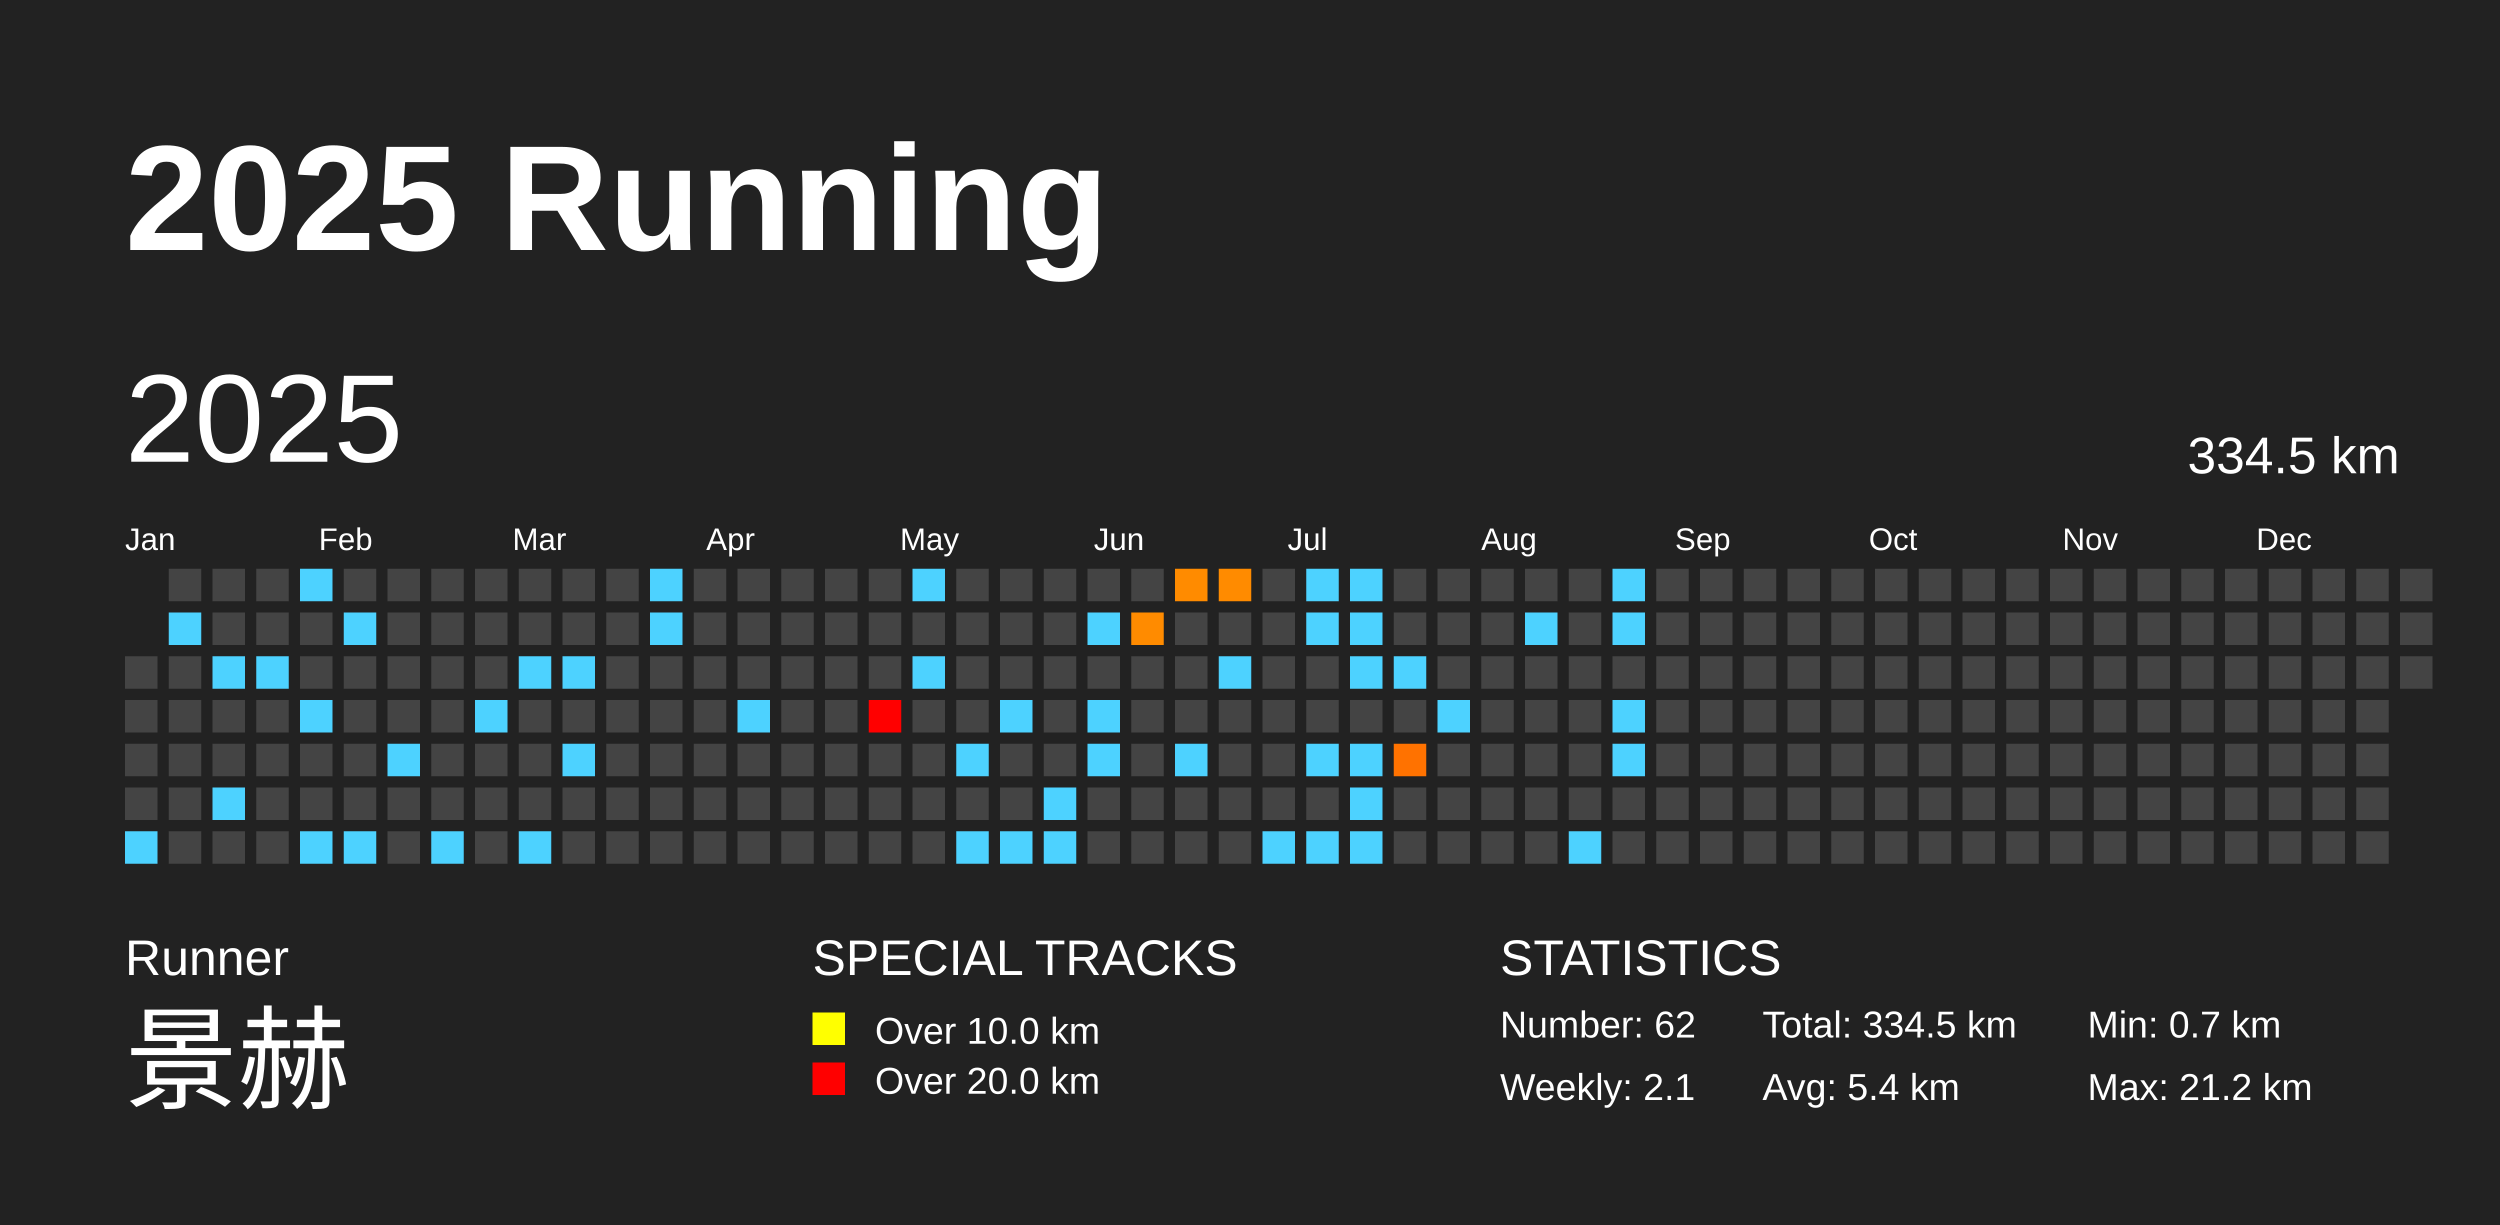
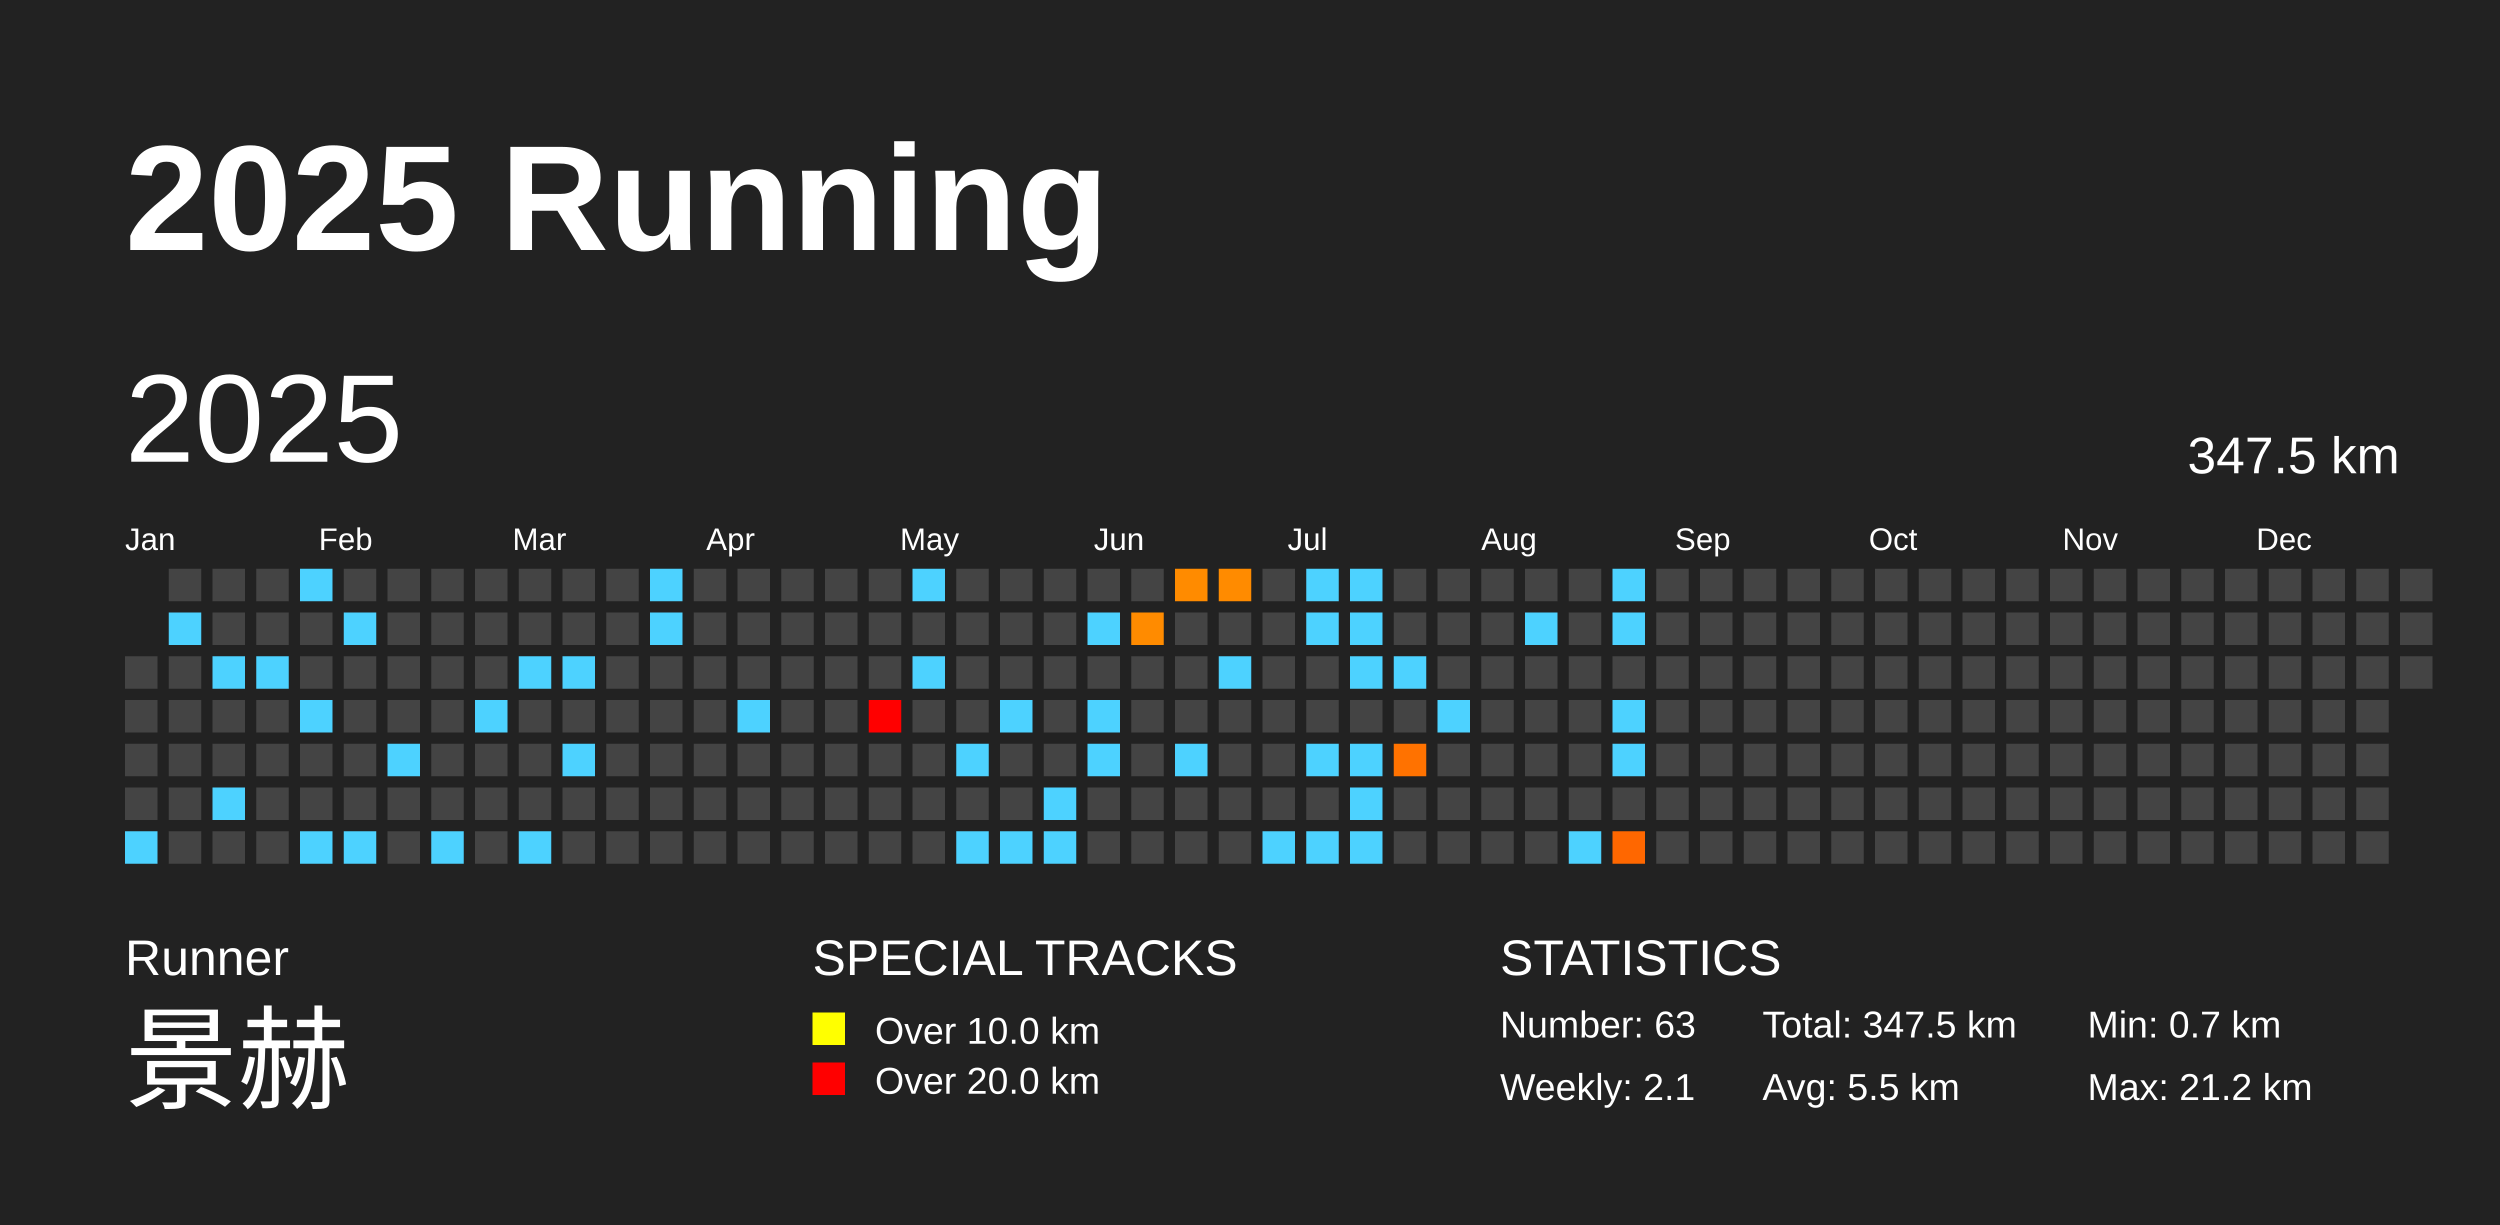
<svg xmlns="http://www.w3.org/2000/svg" baseProfile="full" height="98mm" version="1.1" viewBox="0,0,200,98" width="200mm">
  <defs />
  <rect fill="#222222" height="98" width="200" x="0" y="0" />
  <text fill="#FFFFFF" style="font-size:12px; font-family:Arial; font-weight:bold;" x="10" y="20">2025 Running</text>
  <text fill="#FFFFFF" style="font-size:4px; font-family:Arial" x="10" y="78">Runner</text>
  <text fill="#FFFFFF" style="font-size:9px; font-family:Arial" x="10" y="88">景赫</text>
  <text fill="#FFFFFF" style="font-size:4px; font-family:Arial" x="65" y="78">SPECIAL TRACKS</text>
  <rect fill="yellow" height="2.6" width="2.6" x="65" y="81" />
  <text fill="#FFFFFF" style="font-size:3px; font-family:Arial" x="70" y="83.5">Over 10.0 km</text>
  <rect fill="red" height="2.6" width="2.6" x="65" y="85" />
  <text fill="#FFFFFF" style="font-size:3px; font-family:Arial" x="70" y="87.5">Over 20.0 km</text>
  <text fill="#FFFFFF" style="font-size:4px; font-family:Arial" x="120" y="78">STATISTICS</text>
-   <text fill="#FFFFFF" style="font-size:3px; font-family:Arial" x="120" y="83">Number: 62</text>
+   <text fill="#FFFFFF" style="font-size:3px; font-family:Arial" x="120" y="83">Number: 63</text>
  <text fill="#FFFFFF" style="font-size:3px; font-family:Arial" x="120" y="88">Weekly: 2.1</text>
-   <text fill="#FFFFFF" style="font-size:3px; font-family:Arial" x="141" y="83">Total: 334.5 km</text>
-   <text fill="#FFFFFF" style="font-size:3px; font-family:Arial" x="141" y="88">Avg: 5.4 km</text>
+   <text fill="#FFFFFF" style="font-size:3px; font-family:Arial" x="141" y="83">Total: 347.5 km</text>
+   <text fill="#FFFFFF" style="font-size:3px; font-family:Arial" x="141" y="88">Avg: 5.5 km</text>
  <text fill="#FFFFFF" style="font-size:3px; font-family:Arial" x="167" y="83">Min: 0.7 km</text>
  <text fill="#FFFFFF" style="font-size:3px; font-family:Arial" x="167" y="88">Max: 21.2 km</text>
  <text dominant-baseline="hanging" fill="#FFFFFF" style="font-size:10.0px; font-family:Arial;" x="10" y="30">2025</text>
-   <text dominant-baseline="hanging" fill="#FFFFFF" style="font-size:4.125px; font-family:Arial;" x="175" y="35">334.5 km</text>
+   <text dominant-baseline="hanging" fill="#FFFFFF" style="font-size:4.125px; font-family:Arial;" x="175" y="35">347.5 km</text>
  <text fill="#FFFFFF" style="font-size:2.5px; font-family:Arial" x="10.0" y="44">Jan</text>
  <text fill="#FFFFFF" style="font-size:2.5px; font-family:Arial" x="25.5" y="44">Feb</text>
  <text fill="#FFFFFF" style="font-size:2.5px; font-family:Arial" x="41.0" y="44">Mar</text>
  <text fill="#FFFFFF" style="font-size:2.5px; font-family:Arial" x="56.5" y="44">Apr</text>
  <text fill="#FFFFFF" style="font-size:2.5px; font-family:Arial" x="72.0" y="44">May</text>
  <text fill="#FFFFFF" style="font-size:2.5px; font-family:Arial" x="87.5" y="44">Jun</text>
  <text fill="#FFFFFF" style="font-size:2.5px; font-family:Arial" x="103.0" y="44">Jul</text>
  <text fill="#FFFFFF" style="font-size:2.5px; font-family:Arial" x="118.5" y="44">Aug</text>
  <text fill="#FFFFFF" style="font-size:2.5px; font-family:Arial" x="134.0" y="44">Sep</text>
  <text fill="#FFFFFF" style="font-size:2.5px; font-family:Arial" x="149.5" y="44">Oct</text>
  <text fill="#FFFFFF" style="font-size:2.5px; font-family:Arial" x="165.0" y="44">Nov</text>
  <text fill="#FFFFFF" style="font-size:2.5px; font-family:Arial" x="180.5" y="44">Dec</text>
  <rect fill="#444444" height="2.6" width="2.6" x="10.0" y="52.5" />
  <rect fill="#444444" height="2.6" width="2.6" x="10.0" y="56.0" />
  <rect fill="#444444" height="2.6" width="2.6" x="10.0" y="59.5" />
  <rect fill="#444444" height="2.6" width="2.6" x="10.0" y="63.0" />
  <rect fill="#4dd2ff" height="2.6" width="2.6" x="10.0" y="66.5" />
  <rect fill="#444444" height="2.6" width="2.6" x="13.5" y="45.5" />
  <rect fill="#4dd2ff" height="2.6" width="2.6" x="13.5" y="49.0" />
  <rect fill="#444444" height="2.6" width="2.6" x="13.5" y="52.5" />
  <rect fill="#444444" height="2.6" width="2.6" x="13.5" y="56.0" />
  <rect fill="#444444" height="2.6" width="2.6" x="13.5" y="59.5" />
  <rect fill="#444444" height="2.6" width="2.6" x="13.5" y="63.0" />
  <rect fill="#444444" height="2.6" width="2.6" x="13.5" y="66.5" />
  <rect fill="#444444" height="2.6" width="2.6" x="17.0" y="45.5" />
  <rect fill="#444444" height="2.6" width="2.6" x="17.0" y="49.0" />
  <rect fill="#4dd2ff" height="2.6" width="2.6" x="17.0" y="52.5" />
  <rect fill="#444444" height="2.6" width="2.6" x="17.0" y="56.0" />
  <rect fill="#444444" height="2.6" width="2.6" x="17.0" y="59.5" />
  <rect fill="#4dd2ff" height="2.6" width="2.6" x="17.0" y="63.0" />
  <rect fill="#444444" height="2.6" width="2.6" x="17.0" y="66.5" />
  <rect fill="#444444" height="2.6" width="2.6" x="20.5" y="45.5" />
  <rect fill="#444444" height="2.6" width="2.6" x="20.5" y="49.0" />
  <rect fill="#4dd2ff" height="2.6" width="2.6" x="20.5" y="52.5" />
  <rect fill="#444444" height="2.6" width="2.6" x="20.5" y="56.0" />
  <rect fill="#444444" height="2.6" width="2.6" x="20.5" y="59.5" />
  <rect fill="#444444" height="2.6" width="2.6" x="20.5" y="63.0" />
  <rect fill="#444444" height="2.6" width="2.6" x="20.5" y="66.5" />
  <rect fill="#4dd2ff" height="2.6" width="2.6" x="24.0" y="45.5" />
  <rect fill="#444444" height="2.6" width="2.6" x="24.0" y="49.0" />
  <rect fill="#444444" height="2.6" width="2.6" x="24.0" y="52.5" />
  <rect fill="#4dd2ff" height="2.6" width="2.6" x="24.0" y="56.0" />
  <rect fill="#444444" height="2.6" width="2.6" x="24.0" y="59.5" />
  <rect fill="#444444" height="2.6" width="2.6" x="24.0" y="63.0" />
  <rect fill="#4dd2ff" height="2.6" width="2.6" x="24.0" y="66.5" />
  <rect fill="#444444" height="2.6" width="2.6" x="27.5" y="45.5" />
  <rect fill="#4dd2ff" height="2.6" width="2.6" x="27.5" y="49.0" />
  <rect fill="#444444" height="2.6" width="2.6" x="27.5" y="52.5" />
  <rect fill="#444444" height="2.6" width="2.6" x="27.5" y="56.0" />
  <rect fill="#444444" height="2.6" width="2.6" x="27.5" y="59.5" />
  <rect fill="#444444" height="2.6" width="2.6" x="27.5" y="63.0" />
  <rect fill="#4dd2ff" height="2.6" width="2.6" x="27.5" y="66.5" />
  <rect fill="#444444" height="2.6" width="2.6" x="31.0" y="45.5" />
  <rect fill="#444444" height="2.6" width="2.6" x="31.0" y="49.0" />
  <rect fill="#444444" height="2.6" width="2.6" x="31.0" y="52.5" />
  <rect fill="#444444" height="2.6" width="2.6" x="31.0" y="56.0" />
  <rect fill="#4dd2ff" height="2.6" width="2.6" x="31.0" y="59.5" />
  <rect fill="#444444" height="2.6" width="2.6" x="31.0" y="63.0" />
  <rect fill="#444444" height="2.6" width="2.6" x="31.0" y="66.5" />
  <rect fill="#444444" height="2.6" width="2.6" x="34.5" y="45.5" />
  <rect fill="#444444" height="2.6" width="2.6" x="34.5" y="49.0" />
  <rect fill="#444444" height="2.6" width="2.6" x="34.5" y="52.5" />
  <rect fill="#444444" height="2.6" width="2.6" x="34.5" y="56.0" />
  <rect fill="#444444" height="2.6" width="2.6" x="34.5" y="59.5" />
  <rect fill="#444444" height="2.6" width="2.6" x="34.5" y="63.0" />
  <rect fill="#4dd2ff" height="2.6" width="2.6" x="34.5" y="66.5" />
  <rect fill="#444444" height="2.6" width="2.6" x="38.0" y="45.5" />
  <rect fill="#444444" height="2.6" width="2.6" x="38.0" y="49.0" />
  <rect fill="#444444" height="2.6" width="2.6" x="38.0" y="52.5" />
  <rect fill="#4dd2ff" height="2.6" width="2.6" x="38.0" y="56.0" />
  <rect fill="#444444" height="2.6" width="2.6" x="38.0" y="59.5" />
  <rect fill="#444444" height="2.6" width="2.6" x="38.0" y="63.0" />
  <rect fill="#444444" height="2.6" width="2.6" x="38.0" y="66.5" />
  <rect fill="#444444" height="2.6" width="2.6" x="41.5" y="45.5" />
  <rect fill="#444444" height="2.6" width="2.6" x="41.5" y="49.0" />
  <rect fill="#4dd2ff" height="2.6" width="2.6" x="41.5" y="52.5" />
  <rect fill="#444444" height="2.6" width="2.6" x="41.5" y="56.0" />
  <rect fill="#444444" height="2.6" width="2.6" x="41.5" y="59.5" />
  <rect fill="#444444" height="2.6" width="2.6" x="41.5" y="63.0" />
  <rect fill="#4dd2ff" height="2.6" width="2.6" x="41.5" y="66.5" />
  <rect fill="#444444" height="2.6" width="2.6" x="45.0" y="45.5" />
  <rect fill="#444444" height="2.6" width="2.6" x="45.0" y="49.0" />
  <rect fill="#4dd2ff" height="2.6" width="2.6" x="45.0" y="52.5" />
  <rect fill="#444444" height="2.6" width="2.6" x="45.0" y="56.0" />
  <rect fill="#4dd2ff" height="2.6" width="2.6" x="45.0" y="59.5" />
  <rect fill="#444444" height="2.6" width="2.6" x="45.0" y="63.0" />
  <rect fill="#444444" height="2.6" width="2.6" x="45.0" y="66.5" />
  <rect fill="#444444" height="2.6" width="2.6" x="48.5" y="45.5" />
  <rect fill="#444444" height="2.6" width="2.6" x="48.5" y="49.0" />
  <rect fill="#444444" height="2.6" width="2.6" x="48.5" y="52.5" />
  <rect fill="#444444" height="2.6" width="2.6" x="48.5" y="56.0" />
  <rect fill="#444444" height="2.6" width="2.6" x="48.5" y="59.5" />
  <rect fill="#444444" height="2.6" width="2.6" x="48.5" y="63.0" />
  <rect fill="#444444" height="2.6" width="2.6" x="48.5" y="66.5" />
  <rect fill="#4dd2ff" height="2.6" width="2.6" x="52.0" y="45.5" />
  <rect fill="#4dd2ff" height="2.6" width="2.6" x="52.0" y="49.0" />
  <rect fill="#444444" height="2.6" width="2.6" x="52.0" y="52.5" />
  <rect fill="#444444" height="2.6" width="2.6" x="52.0" y="56.0" />
  <rect fill="#444444" height="2.6" width="2.6" x="52.0" y="59.5" />
  <rect fill="#444444" height="2.6" width="2.6" x="52.0" y="63.0" />
  <rect fill="#444444" height="2.6" width="2.6" x="52.0" y="66.5" />
  <rect fill="#444444" height="2.6" width="2.6" x="55.5" y="45.5" />
  <rect fill="#444444" height="2.6" width="2.6" x="55.5" y="49.0" />
  <rect fill="#444444" height="2.6" width="2.6" x="55.5" y="52.5" />
  <rect fill="#444444" height="2.6" width="2.6" x="55.5" y="56.0" />
  <rect fill="#444444" height="2.6" width="2.6" x="55.5" y="59.5" />
  <rect fill="#444444" height="2.6" width="2.6" x="55.5" y="63.0" />
  <rect fill="#444444" height="2.6" width="2.6" x="55.5" y="66.5" />
  <rect fill="#444444" height="2.6" width="2.6" x="59.0" y="45.5" />
  <rect fill="#444444" height="2.6" width="2.6" x="59.0" y="49.0" />
  <rect fill="#444444" height="2.6" width="2.6" x="59.0" y="52.5" />
  <rect fill="#4dd2ff" height="2.6" width="2.6" x="59.0" y="56.0" />
  <rect fill="#444444" height="2.6" width="2.6" x="59.0" y="59.5" />
  <rect fill="#444444" height="2.6" width="2.6" x="59.0" y="63.0" />
  <rect fill="#444444" height="2.6" width="2.6" x="59.0" y="66.5" />
  <rect fill="#444444" height="2.6" width="2.6" x="62.5" y="45.5" />
  <rect fill="#444444" height="2.6" width="2.6" x="62.5" y="49.0" />
  <rect fill="#444444" height="2.6" width="2.6" x="62.5" y="52.5" />
  <rect fill="#444444" height="2.6" width="2.6" x="62.5" y="56.0" />
  <rect fill="#444444" height="2.6" width="2.6" x="62.5" y="59.5" />
  <rect fill="#444444" height="2.6" width="2.6" x="62.5" y="63.0" />
  <rect fill="#444444" height="2.6" width="2.6" x="62.5" y="66.5" />
  <rect fill="#444444" height="2.6" width="2.6" x="66.0" y="45.5" />
  <rect fill="#444444" height="2.6" width="2.6" x="66.0" y="49.0" />
  <rect fill="#444444" height="2.6" width="2.6" x="66.0" y="52.5" />
  <rect fill="#444444" height="2.6" width="2.6" x="66.0" y="56.0" />
  <rect fill="#444444" height="2.6" width="2.6" x="66.0" y="59.5" />
  <rect fill="#444444" height="2.6" width="2.6" x="66.0" y="63.0" />
  <rect fill="#444444" height="2.6" width="2.6" x="66.0" y="66.5" />
  <rect fill="#444444" height="2.6" width="2.6" x="69.5" y="45.5" />
  <rect fill="#444444" height="2.6" width="2.6" x="69.5" y="49.0" />
  <rect fill="#444444" height="2.6" width="2.6" x="69.5" y="52.5" />
  <rect fill="red" height="2.6" width="2.6" x="69.5" y="56.0" />
  <rect fill="#444444" height="2.6" width="2.6" x="69.5" y="59.5" />
  <rect fill="#444444" height="2.6" width="2.6" x="69.5" y="63.0" />
  <rect fill="#444444" height="2.6" width="2.6" x="69.5" y="66.5" />
  <rect fill="#4dd2ff" height="2.6" width="2.6" x="73.0" y="45.5" />
  <rect fill="#444444" height="2.6" width="2.6" x="73.0" y="49.0" />
  <rect fill="#4dd2ff" height="2.6" width="2.6" x="73.0" y="52.5" />
  <rect fill="#444444" height="2.6" width="2.6" x="73.0" y="56.0" />
  <rect fill="#444444" height="2.6" width="2.6" x="73.0" y="59.5" />
  <rect fill="#444444" height="2.6" width="2.6" x="73.0" y="63.0" />
  <rect fill="#444444" height="2.6" width="2.6" x="73.0" y="66.5" />
  <rect fill="#444444" height="2.6" width="2.6" x="76.5" y="45.5" />
  <rect fill="#444444" height="2.6" width="2.6" x="76.5" y="49.0" />
  <rect fill="#444444" height="2.6" width="2.6" x="76.5" y="52.5" />
  <rect fill="#444444" height="2.6" width="2.6" x="76.5" y="56.0" />
  <rect fill="#4dd2ff" height="2.6" width="2.6" x="76.5" y="59.5" />
  <rect fill="#444444" height="2.6" width="2.6" x="76.5" y="63.0" />
  <rect fill="#4dd2ff" height="2.6" width="2.6" x="76.5" y="66.5" />
  <rect fill="#444444" height="2.6" width="2.6" x="80.0" y="45.5" />
  <rect fill="#444444" height="2.6" width="2.6" x="80.0" y="49.0" />
  <rect fill="#444444" height="2.6" width="2.6" x="80.0" y="52.5" />
  <rect fill="#4dd2ff" height="2.6" width="2.6" x="80.0" y="56.0" />
  <rect fill="#444444" height="2.6" width="2.6" x="80.0" y="59.5" />
  <rect fill="#444444" height="2.6" width="2.6" x="80.0" y="63.0" />
  <rect fill="#4dd2ff" height="2.6" width="2.6" x="80.0" y="66.5" />
  <rect fill="#444444" height="2.6" width="2.6" x="83.5" y="45.5" />
  <rect fill="#444444" height="2.6" width="2.6" x="83.5" y="49.0" />
  <rect fill="#444444" height="2.6" width="2.6" x="83.5" y="52.5" />
  <rect fill="#444444" height="2.6" width="2.6" x="83.5" y="56.0" />
  <rect fill="#444444" height="2.6" width="2.6" x="83.5" y="59.5" />
  <rect fill="#4dd2ff" height="2.6" width="2.6" x="83.5" y="63.0" />
  <rect fill="#4dd2ff" height="2.6" width="2.6" x="83.5" y="66.5" />
  <rect fill="#444444" height="2.6" width="2.6" x="87.0" y="45.5" />
  <rect fill="#4dd2ff" height="2.6" width="2.6" x="87.0" y="49.0" />
  <rect fill="#444444" height="2.6" width="2.6" x="87.0" y="52.5" />
  <rect fill="#4dd2ff" height="2.6" width="2.6" x="87.0" y="56.0" />
  <rect fill="#4dd2ff" height="2.6" width="2.6" x="87.0" y="59.5" />
  <rect fill="#444444" height="2.6" width="2.6" x="87.0" y="63.0" />
  <rect fill="#444444" height="2.6" width="2.6" x="87.0" y="66.5" />
  <rect fill="#444444" height="2.6" width="2.6" x="90.5" y="45.5" />
  <rect fill="#ff8b00" height="2.6" width="2.6" x="90.5" y="49.0" />
  <rect fill="#444444" height="2.6" width="2.6" x="90.5" y="52.5" />
  <rect fill="#444444" height="2.6" width="2.6" x="90.5" y="56.0" />
  <rect fill="#444444" height="2.6" width="2.6" x="90.5" y="59.5" />
  <rect fill="#444444" height="2.6" width="2.6" x="90.5" y="63.0" />
  <rect fill="#444444" height="2.6" width="2.6" x="90.5" y="66.5" />
  <rect fill="#ff8b00" height="2.6" width="2.6" x="94.0" y="45.5" />
  <rect fill="#444444" height="2.6" width="2.6" x="94.0" y="49.0" />
  <rect fill="#444444" height="2.6" width="2.6" x="94.0" y="52.5" />
  <rect fill="#444444" height="2.6" width="2.6" x="94.0" y="56.0" />
  <rect fill="#4dd2ff" height="2.6" width="2.6" x="94.0" y="59.5" />
  <rect fill="#444444" height="2.6" width="2.6" x="94.0" y="63.0" />
  <rect fill="#444444" height="2.6" width="2.6" x="94.0" y="66.5" />
  <rect fill="#ff8b00" height="2.6" width="2.6" x="97.5" y="45.5" />
  <rect fill="#444444" height="2.6" width="2.6" x="97.5" y="49.0" />
  <rect fill="#4dd2ff" height="2.6" width="2.6" x="97.5" y="52.5" />
  <rect fill="#444444" height="2.6" width="2.6" x="97.5" y="56.0" />
  <rect fill="#444444" height="2.6" width="2.6" x="97.5" y="59.5" />
  <rect fill="#444444" height="2.6" width="2.6" x="97.5" y="63.0" />
  <rect fill="#444444" height="2.6" width="2.6" x="97.5" y="66.5" />
  <rect fill="#444444" height="2.6" width="2.6" x="101.0" y="45.5" />
  <rect fill="#444444" height="2.6" width="2.6" x="101.0" y="49.0" />
  <rect fill="#444444" height="2.6" width="2.6" x="101.0" y="52.5" />
  <rect fill="#444444" height="2.6" width="2.6" x="101.0" y="56.0" />
  <rect fill="#444444" height="2.6" width="2.6" x="101.0" y="59.5" />
  <rect fill="#444444" height="2.6" width="2.6" x="101.0" y="63.0" />
  <rect fill="#4dd2ff" height="2.6" width="2.6" x="101.0" y="66.5" />
  <rect fill="#4dd2ff" height="2.6" width="2.6" x="104.5" y="45.5" />
  <rect fill="#4dd2ff" height="2.6" width="2.6" x="104.5" y="49.0" />
  <rect fill="#444444" height="2.6" width="2.6" x="104.5" y="52.5" />
  <rect fill="#444444" height="2.6" width="2.6" x="104.5" y="56.0" />
  <rect fill="#4dd2ff" height="2.6" width="2.6" x="104.5" y="59.5" />
  <rect fill="#444444" height="2.6" width="2.6" x="104.5" y="63.0" />
  <rect fill="#4dd2ff" height="2.6" width="2.6" x="104.5" y="66.5" />
  <rect fill="#4dd2ff" height="2.6" width="2.6" x="108.0" y="45.5" />
  <rect fill="#4dd2ff" height="2.6" width="2.6" x="108.0" y="49.0" />
  <rect fill="#4dd2ff" height="2.6" width="2.6" x="108.0" y="52.5" />
  <rect fill="#444444" height="2.6" width="2.6" x="108.0" y="56.0" />
  <rect fill="#4dd2ff" height="2.6" width="2.6" x="108.0" y="59.5" />
  <rect fill="#4dd2ff" height="2.6" width="2.6" x="108.0" y="63.0" />
  <rect fill="#4dd2ff" height="2.6" width="2.6" x="108.0" y="66.5" />
  <rect fill="#444444" height="2.6" width="2.6" x="111.5" y="45.5" />
  <rect fill="#444444" height="2.6" width="2.6" x="111.5" y="49.0" />
  <rect fill="#4dd2ff" height="2.6" width="2.6" x="111.5" y="52.5" />
  <rect fill="#444444" height="2.6" width="2.6" x="111.5" y="56.0" />
  <rect fill="#ff7200" height="2.6" width="2.6" x="111.5" y="59.5" />
  <rect fill="#444444" height="2.6" width="2.6" x="111.5" y="63.0" />
  <rect fill="#444444" height="2.6" width="2.6" x="111.5" y="66.5" />
  <rect fill="#444444" height="2.6" width="2.6" x="115.0" y="45.5" />
  <rect fill="#444444" height="2.6" width="2.6" x="115.0" y="49.0" />
  <rect fill="#444444" height="2.6" width="2.6" x="115.0" y="52.5" />
  <rect fill="#4dd2ff" height="2.6" width="2.6" x="115.0" y="56.0" />
  <rect fill="#444444" height="2.6" width="2.6" x="115.0" y="59.5" />
  <rect fill="#444444" height="2.6" width="2.6" x="115.0" y="63.0" />
  <rect fill="#444444" height="2.6" width="2.6" x="115.0" y="66.5" />
  <rect fill="#444444" height="2.6" width="2.6" x="118.5" y="45.5" />
  <rect fill="#444444" height="2.6" width="2.6" x="118.5" y="49.0" />
  <rect fill="#444444" height="2.6" width="2.6" x="118.5" y="52.5" />
  <rect fill="#444444" height="2.6" width="2.6" x="118.5" y="56.0" />
  <rect fill="#444444" height="2.6" width="2.6" x="118.5" y="59.5" />
  <rect fill="#444444" height="2.6" width="2.6" x="118.5" y="63.0" />
  <rect fill="#444444" height="2.6" width="2.6" x="118.5" y="66.5" />
  <rect fill="#444444" height="2.6" width="2.6" x="122.0" y="45.5" />
  <rect fill="#4dd2ff" height="2.6" width="2.6" x="122.0" y="49.0" />
  <rect fill="#444444" height="2.6" width="2.6" x="122.0" y="52.5" />
  <rect fill="#444444" height="2.6" width="2.6" x="122.0" y="56.0" />
  <rect fill="#444444" height="2.6" width="2.6" x="122.0" y="59.5" />
  <rect fill="#444444" height="2.6" width="2.6" x="122.0" y="63.0" />
  <rect fill="#444444" height="2.6" width="2.6" x="122.0" y="66.5" />
  <rect fill="#444444" height="2.6" width="2.6" x="125.5" y="45.5" />
  <rect fill="#444444" height="2.6" width="2.6" x="125.5" y="49.0" />
  <rect fill="#444444" height="2.6" width="2.6" x="125.5" y="52.5" />
  <rect fill="#444444" height="2.6" width="2.6" x="125.5" y="56.0" />
  <rect fill="#444444" height="2.6" width="2.6" x="125.5" y="59.5" />
  <rect fill="#444444" height="2.6" width="2.6" x="125.5" y="63.0" />
  <rect fill="#4dd2ff" height="2.6" width="2.6" x="125.5" y="66.5" />
  <rect fill="#4dd2ff" height="2.6" width="2.6" x="129.0" y="45.5" />
  <rect fill="#4dd2ff" height="2.6" width="2.6" x="129.0" y="49.0" />
  <rect fill="#444444" height="2.6" width="2.6" x="129.0" y="52.5" />
  <rect fill="#4dd2ff" height="2.6" width="2.6" x="129.0" y="56.0" />
  <rect fill="#4dd2ff" height="2.6" width="2.6" x="129.0" y="59.5" />
  <rect fill="#444444" height="2.6" width="2.6" x="129.0" y="63.0" />
-   <rect fill="#444444" height="2.6" width="2.6" x="129.0" y="66.5" />
+   <rect fill="#ff6700" height="2.6" width="2.6" x="129.0" y="66.5" />
  <rect fill="#444444" height="2.6" width="2.6" x="132.5" y="45.5" />
  <rect fill="#444444" height="2.6" width="2.6" x="132.5" y="49.0" />
  <rect fill="#444444" height="2.6" width="2.6" x="132.5" y="52.5" />
  <rect fill="#444444" height="2.6" width="2.6" x="132.5" y="56.0" />
  <rect fill="#444444" height="2.6" width="2.6" x="132.5" y="59.5" />
  <rect fill="#444444" height="2.6" width="2.6" x="132.5" y="63.0" />
  <rect fill="#444444" height="2.6" width="2.6" x="132.5" y="66.5" />
  <rect fill="#444444" height="2.6" width="2.6" x="136.0" y="45.5" />
  <rect fill="#444444" height="2.6" width="2.6" x="136.0" y="49.0" />
  <rect fill="#444444" height="2.6" width="2.6" x="136.0" y="52.5" />
  <rect fill="#444444" height="2.6" width="2.6" x="136.0" y="56.0" />
  <rect fill="#444444" height="2.6" width="2.6" x="136.0" y="59.5" />
  <rect fill="#444444" height="2.6" width="2.6" x="136.0" y="63.0" />
  <rect fill="#444444" height="2.6" width="2.6" x="136.0" y="66.5" />
  <rect fill="#444444" height="2.6" width="2.6" x="139.5" y="45.5" />
  <rect fill="#444444" height="2.6" width="2.6" x="139.5" y="49.0" />
  <rect fill="#444444" height="2.6" width="2.6" x="139.5" y="52.5" />
  <rect fill="#444444" height="2.6" width="2.6" x="139.5" y="56.0" />
  <rect fill="#444444" height="2.6" width="2.6" x="139.5" y="59.5" />
  <rect fill="#444444" height="2.6" width="2.6" x="139.5" y="63.0" />
  <rect fill="#444444" height="2.6" width="2.6" x="139.5" y="66.5" />
  <rect fill="#444444" height="2.6" width="2.6" x="143.0" y="45.5" />
  <rect fill="#444444" height="2.6" width="2.6" x="143.0" y="49.0" />
  <rect fill="#444444" height="2.6" width="2.6" x="143.0" y="52.5" />
  <rect fill="#444444" height="2.6" width="2.6" x="143.0" y="56.0" />
  <rect fill="#444444" height="2.6" width="2.6" x="143.0" y="59.5" />
  <rect fill="#444444" height="2.6" width="2.6" x="143.0" y="63.0" />
  <rect fill="#444444" height="2.6" width="2.6" x="143.0" y="66.5" />
  <rect fill="#444444" height="2.6" width="2.6" x="146.5" y="45.5" />
  <rect fill="#444444" height="2.6" width="2.6" x="146.5" y="49.0" />
  <rect fill="#444444" height="2.6" width="2.6" x="146.5" y="52.5" />
  <rect fill="#444444" height="2.6" width="2.6" x="146.5" y="56.0" />
  <rect fill="#444444" height="2.6" width="2.6" x="146.5" y="59.5" />
  <rect fill="#444444" height="2.6" width="2.6" x="146.5" y="63.0" />
  <rect fill="#444444" height="2.6" width="2.6" x="146.5" y="66.5" />
  <rect fill="#444444" height="2.6" width="2.6" x="150.0" y="45.5" />
  <rect fill="#444444" height="2.6" width="2.6" x="150.0" y="49.0" />
  <rect fill="#444444" height="2.6" width="2.6" x="150.0" y="52.5" />
  <rect fill="#444444" height="2.6" width="2.6" x="150.0" y="56.0" />
  <rect fill="#444444" height="2.6" width="2.6" x="150.0" y="59.5" />
  <rect fill="#444444" height="2.6" width="2.6" x="150.0" y="63.0" />
  <rect fill="#444444" height="2.6" width="2.6" x="150.0" y="66.5" />
  <rect fill="#444444" height="2.6" width="2.6" x="153.5" y="45.5" />
  <rect fill="#444444" height="2.6" width="2.6" x="153.5" y="49.0" />
  <rect fill="#444444" height="2.6" width="2.6" x="153.5" y="52.5" />
  <rect fill="#444444" height="2.6" width="2.6" x="153.5" y="56.0" />
  <rect fill="#444444" height="2.6" width="2.6" x="153.5" y="59.5" />
  <rect fill="#444444" height="2.6" width="2.6" x="153.5" y="63.0" />
  <rect fill="#444444" height="2.6" width="2.6" x="153.5" y="66.5" />
  <rect fill="#444444" height="2.6" width="2.6" x="157.0" y="45.5" />
  <rect fill="#444444" height="2.6" width="2.6" x="157.0" y="49.0" />
  <rect fill="#444444" height="2.6" width="2.6" x="157.0" y="52.5" />
  <rect fill="#444444" height="2.6" width="2.6" x="157.0" y="56.0" />
  <rect fill="#444444" height="2.6" width="2.6" x="157.0" y="59.5" />
  <rect fill="#444444" height="2.6" width="2.6" x="157.0" y="63.0" />
  <rect fill="#444444" height="2.6" width="2.6" x="157.0" y="66.5" />
  <rect fill="#444444" height="2.6" width="2.6" x="160.5" y="45.5" />
  <rect fill="#444444" height="2.6" width="2.6" x="160.5" y="49.0" />
  <rect fill="#444444" height="2.6" width="2.6" x="160.5" y="52.5" />
  <rect fill="#444444" height="2.6" width="2.6" x="160.5" y="56.0" />
  <rect fill="#444444" height="2.6" width="2.6" x="160.5" y="59.5" />
  <rect fill="#444444" height="2.6" width="2.6" x="160.5" y="63.0" />
  <rect fill="#444444" height="2.6" width="2.6" x="160.5" y="66.5" />
  <rect fill="#444444" height="2.6" width="2.6" x="164.0" y="45.5" />
  <rect fill="#444444" height="2.6" width="2.6" x="164.0" y="49.0" />
  <rect fill="#444444" height="2.6" width="2.6" x="164.0" y="52.5" />
  <rect fill="#444444" height="2.6" width="2.6" x="164.0" y="56.0" />
  <rect fill="#444444" height="2.6" width="2.6" x="164.0" y="59.5" />
  <rect fill="#444444" height="2.6" width="2.6" x="164.0" y="63.0" />
  <rect fill="#444444" height="2.6" width="2.6" x="164.0" y="66.5" />
  <rect fill="#444444" height="2.6" width="2.6" x="167.5" y="45.5" />
  <rect fill="#444444" height="2.6" width="2.6" x="167.5" y="49.0" />
  <rect fill="#444444" height="2.6" width="2.6" x="167.5" y="52.5" />
  <rect fill="#444444" height="2.6" width="2.6" x="167.5" y="56.0" />
  <rect fill="#444444" height="2.6" width="2.6" x="167.5" y="59.5" />
  <rect fill="#444444" height="2.6" width="2.6" x="167.5" y="63.0" />
  <rect fill="#444444" height="2.6" width="2.6" x="167.5" y="66.5" />
  <rect fill="#444444" height="2.6" width="2.6" x="171.0" y="45.5" />
  <rect fill="#444444" height="2.6" width="2.6" x="171.0" y="49.0" />
  <rect fill="#444444" height="2.6" width="2.6" x="171.0" y="52.5" />
  <rect fill="#444444" height="2.6" width="2.6" x="171.0" y="56.0" />
  <rect fill="#444444" height="2.6" width="2.6" x="171.0" y="59.5" />
  <rect fill="#444444" height="2.6" width="2.6" x="171.0" y="63.0" />
  <rect fill="#444444" height="2.6" width="2.6" x="171.0" y="66.5" />
  <rect fill="#444444" height="2.6" width="2.6" x="174.5" y="45.5" />
  <rect fill="#444444" height="2.6" width="2.6" x="174.5" y="49.0" />
  <rect fill="#444444" height="2.6" width="2.6" x="174.5" y="52.5" />
  <rect fill="#444444" height="2.6" width="2.6" x="174.5" y="56.0" />
  <rect fill="#444444" height="2.6" width="2.6" x="174.5" y="59.5" />
  <rect fill="#444444" height="2.6" width="2.6" x="174.5" y="63.0" />
  <rect fill="#444444" height="2.6" width="2.6" x="174.5" y="66.5" />
  <rect fill="#444444" height="2.6" width="2.6" x="178.0" y="45.5" />
  <rect fill="#444444" height="2.6" width="2.6" x="178.0" y="49.0" />
  <rect fill="#444444" height="2.6" width="2.6" x="178.0" y="52.5" />
  <rect fill="#444444" height="2.6" width="2.6" x="178.0" y="56.0" />
  <rect fill="#444444" height="2.6" width="2.6" x="178.0" y="59.5" />
  <rect fill="#444444" height="2.6" width="2.6" x="178.0" y="63.0" />
  <rect fill="#444444" height="2.6" width="2.6" x="178.0" y="66.5" />
  <rect fill="#444444" height="2.6" width="2.6" x="181.5" y="45.5" />
  <rect fill="#444444" height="2.6" width="2.6" x="181.5" y="49.0" />
  <rect fill="#444444" height="2.6" width="2.6" x="181.5" y="52.5" />
  <rect fill="#444444" height="2.6" width="2.6" x="181.5" y="56.0" />
  <rect fill="#444444" height="2.6" width="2.6" x="181.5" y="59.5" />
  <rect fill="#444444" height="2.6" width="2.6" x="181.5" y="63.0" />
  <rect fill="#444444" height="2.6" width="2.6" x="181.5" y="66.5" />
  <rect fill="#444444" height="2.6" width="2.6" x="185.0" y="45.5" />
  <rect fill="#444444" height="2.6" width="2.6" x="185.0" y="49.0" />
  <rect fill="#444444" height="2.6" width="2.6" x="185.0" y="52.5" />
  <rect fill="#444444" height="2.6" width="2.6" x="185.0" y="56.0" />
  <rect fill="#444444" height="2.6" width="2.6" x="185.0" y="59.5" />
  <rect fill="#444444" height="2.6" width="2.6" x="185.0" y="63.0" />
  <rect fill="#444444" height="2.6" width="2.6" x="185.0" y="66.5" />
  <rect fill="#444444" height="2.6" width="2.6" x="188.5" y="45.5" />
  <rect fill="#444444" height="2.6" width="2.6" x="188.5" y="49.0" />
  <rect fill="#444444" height="2.6" width="2.6" x="188.5" y="52.5" />
  <rect fill="#444444" height="2.6" width="2.6" x="188.5" y="56.0" />
  <rect fill="#444444" height="2.6" width="2.6" x="188.5" y="59.5" />
  <rect fill="#444444" height="2.6" width="2.6" x="188.5" y="63.0" />
  <rect fill="#444444" height="2.6" width="2.6" x="188.5" y="66.5" />
  <rect fill="#444444" height="2.6" width="2.6" x="192.0" y="45.5" />
  <rect fill="#444444" height="2.6" width="2.6" x="192.0" y="49.0" />
  <rect fill="#444444" height="2.6" width="2.6" x="192.0" y="52.5" />
</svg>
